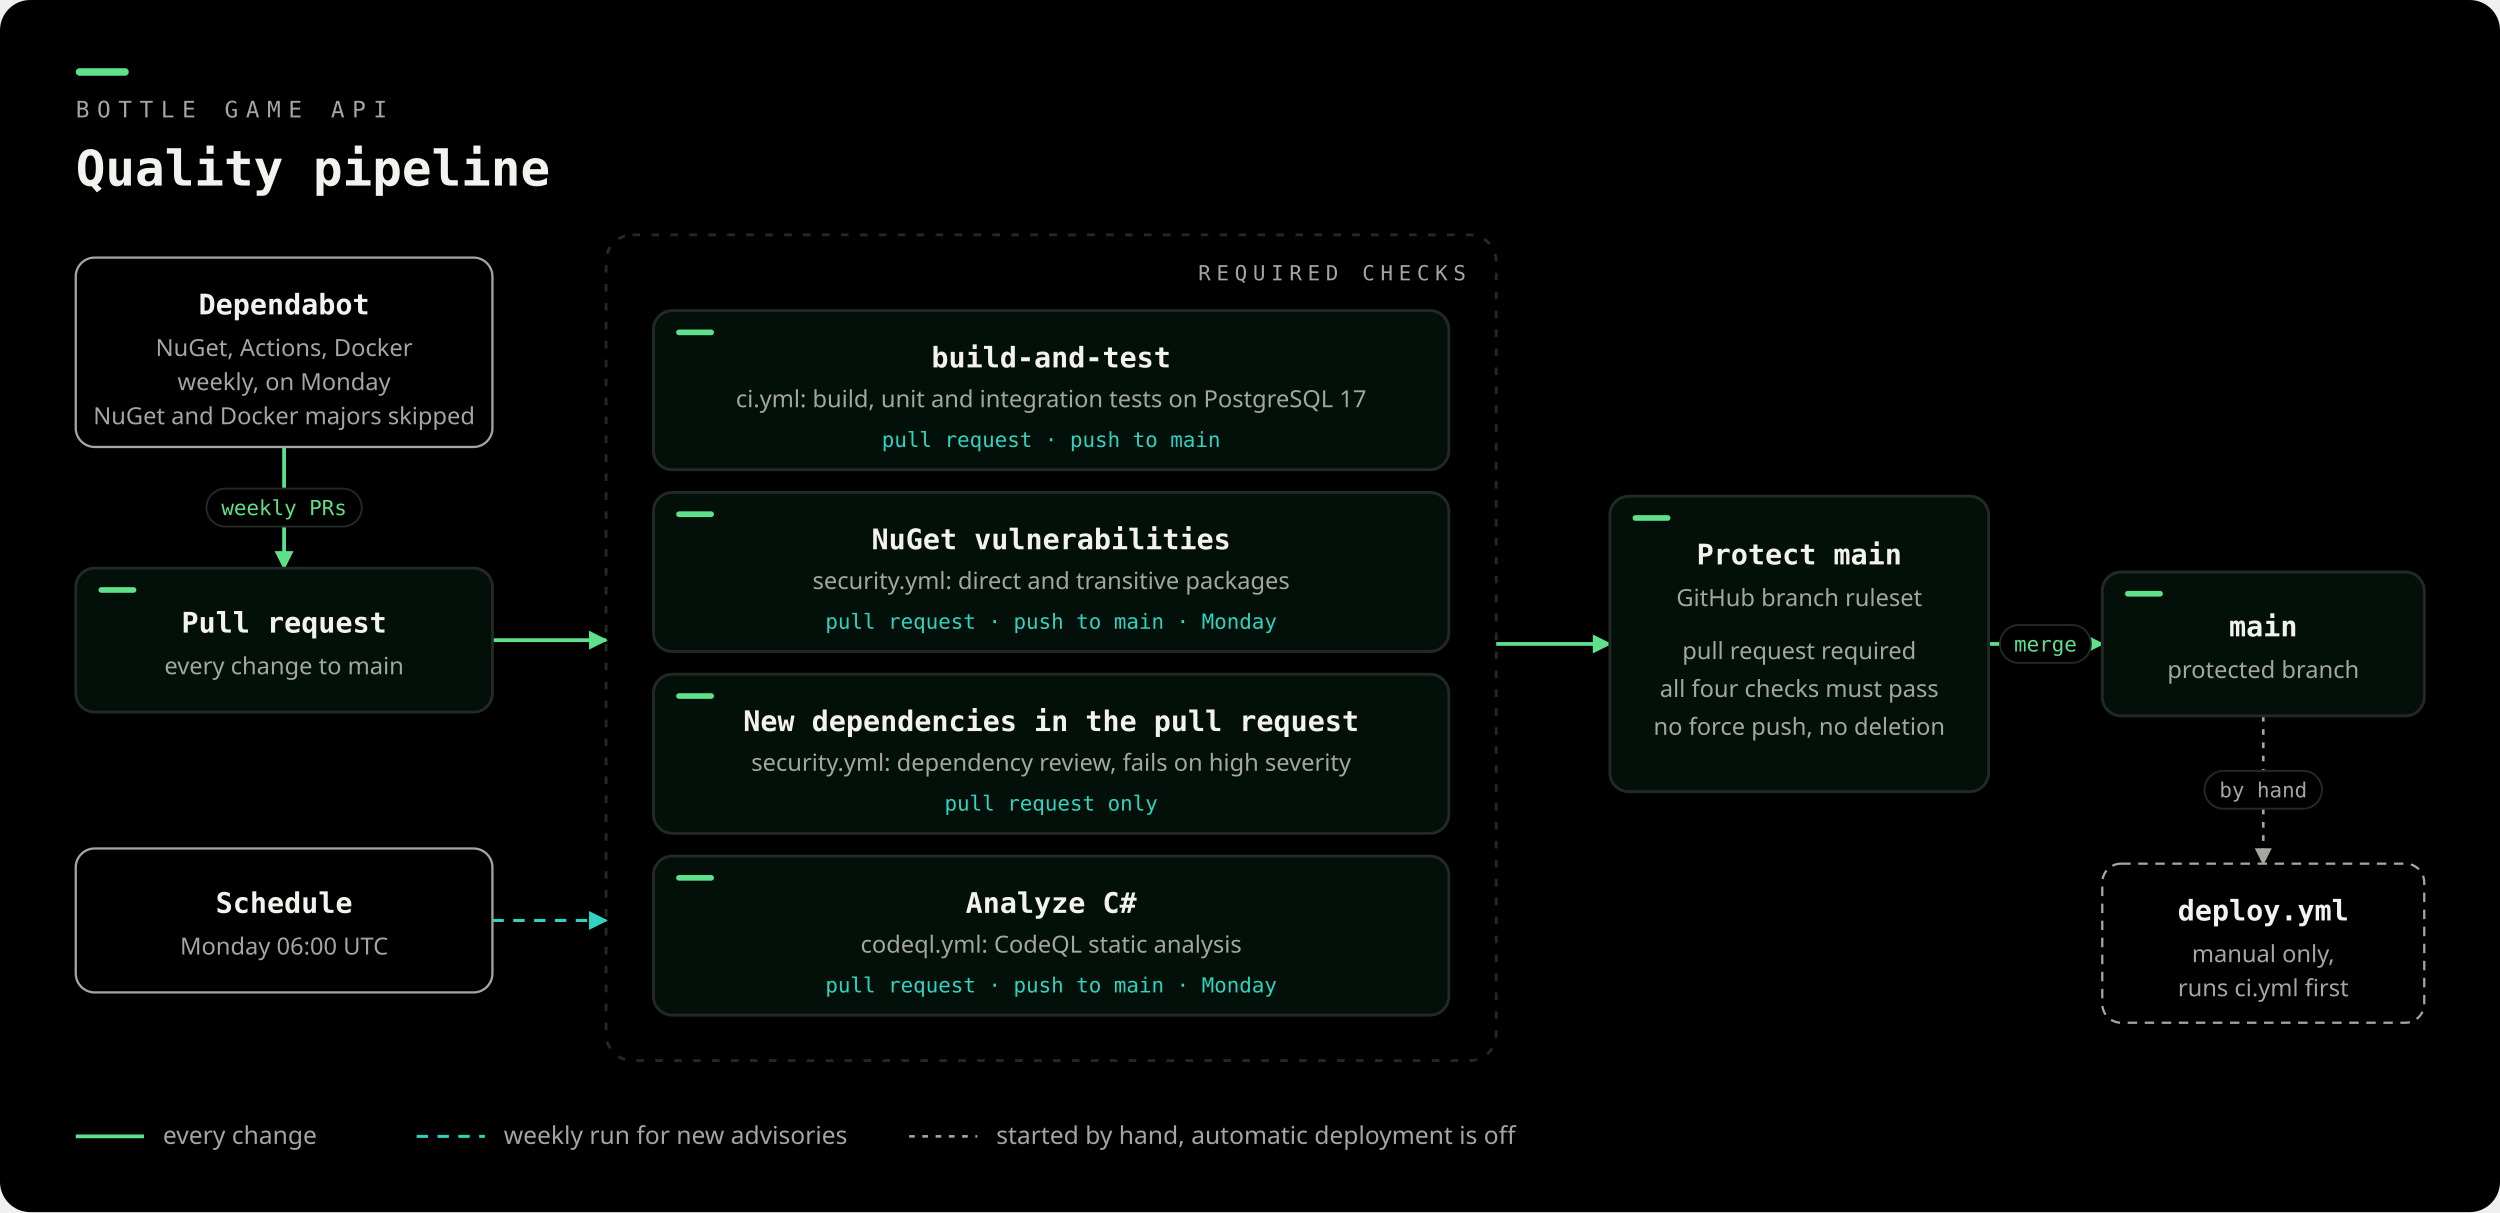
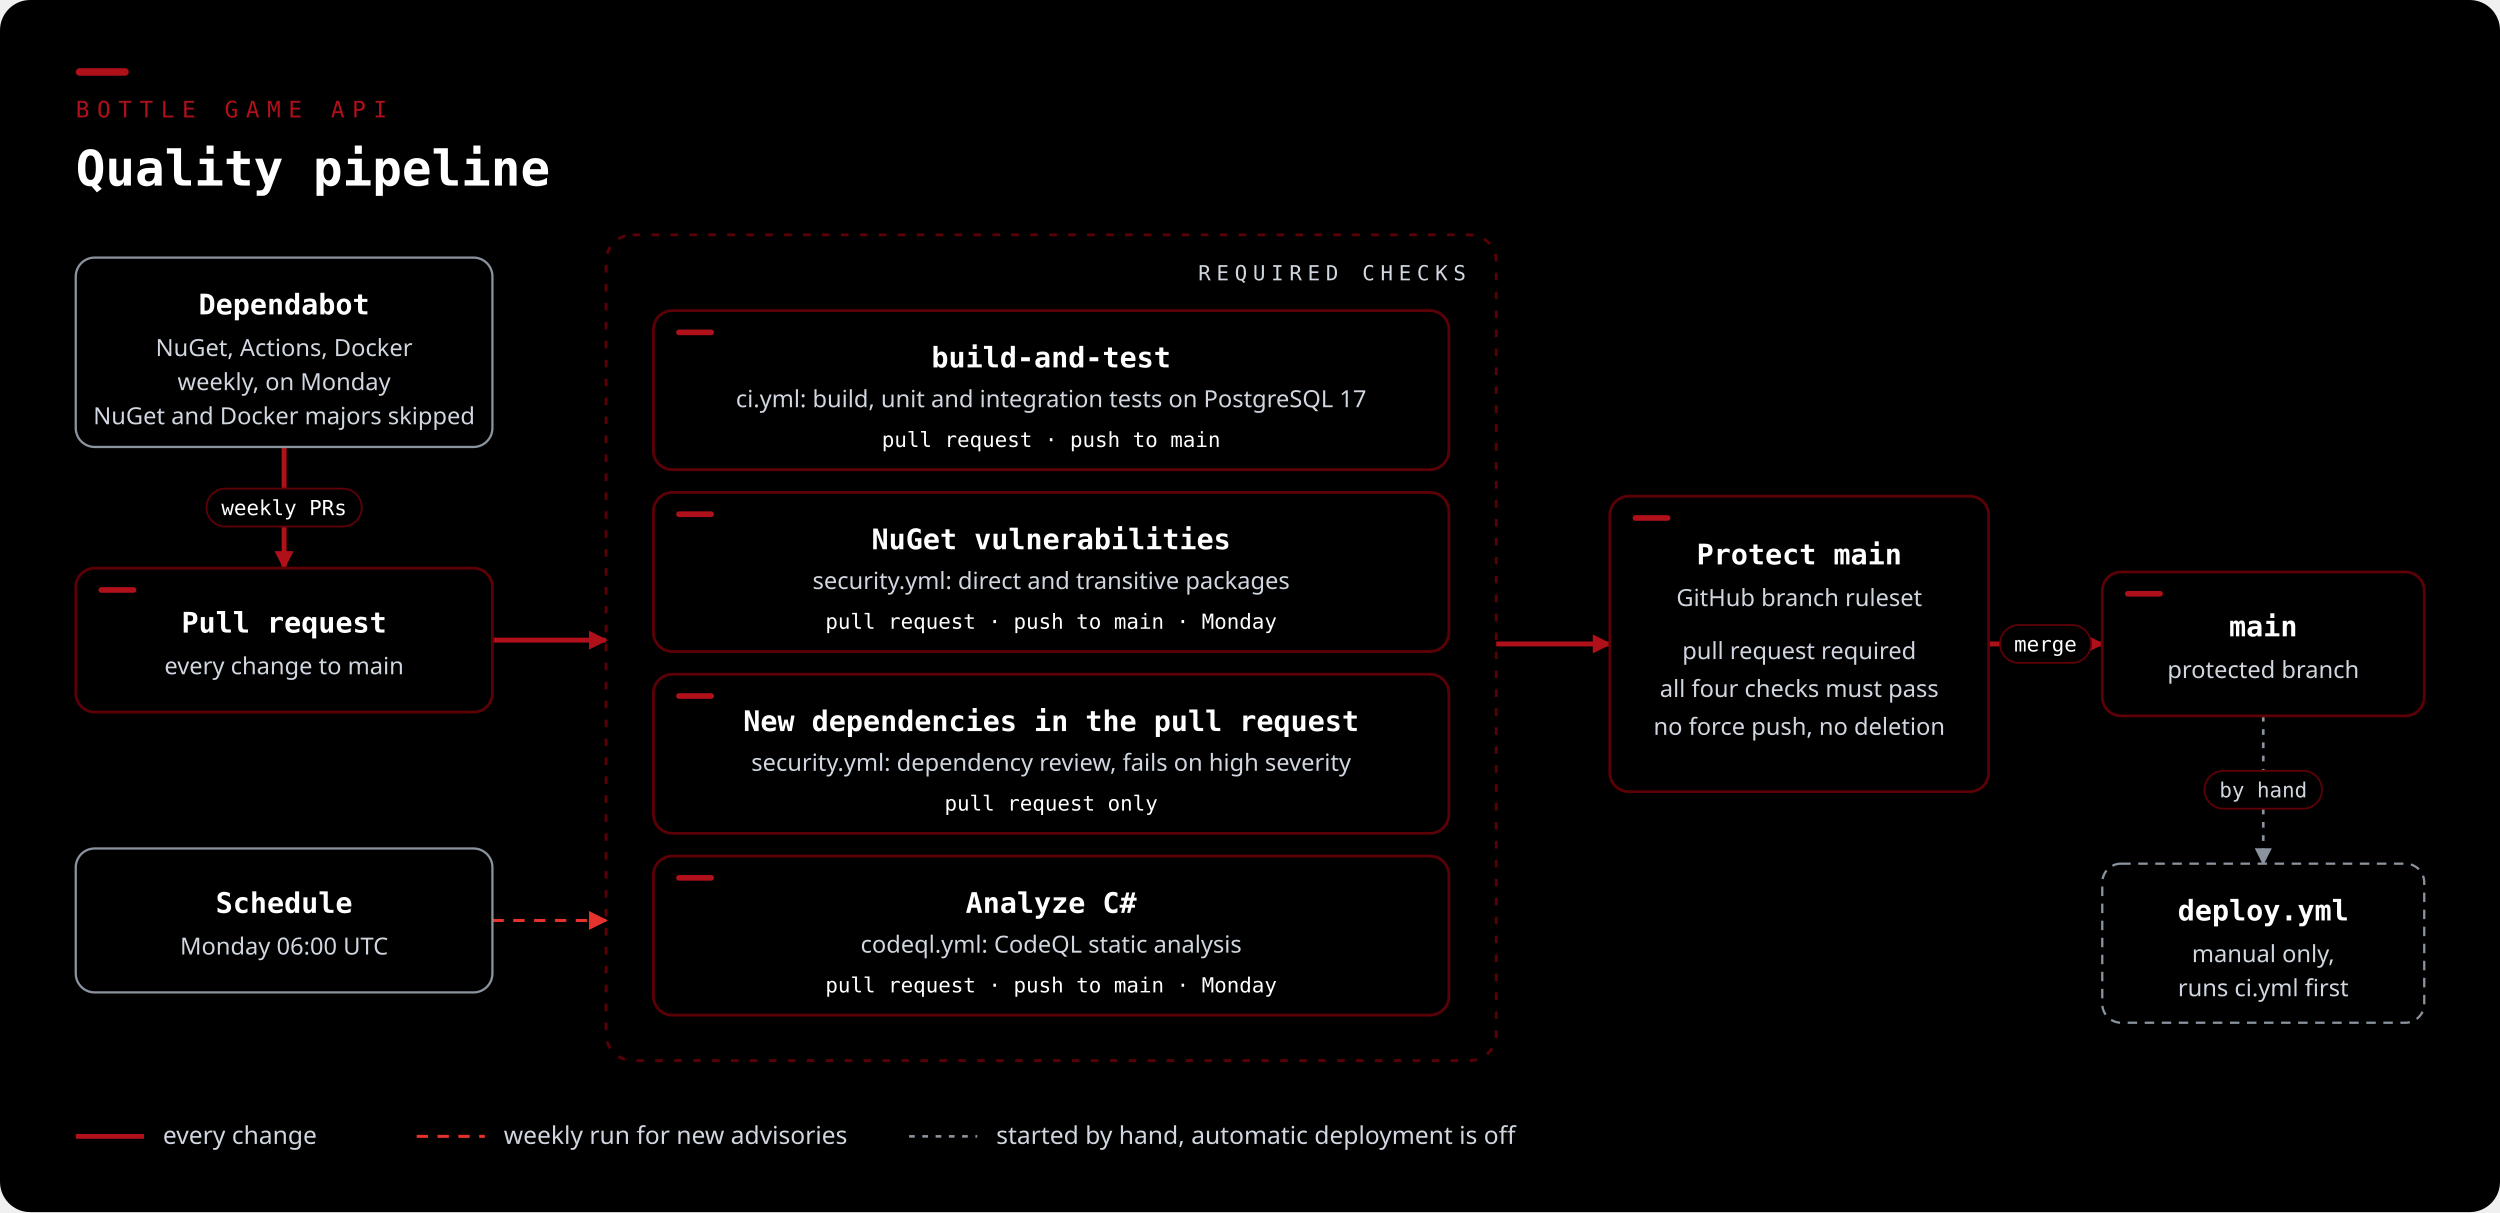
<svg xmlns="http://www.w3.org/2000/svg" width="1320" height="640" viewBox="0 0 1320 640">
  <defs>
    <style>
      .bg { fill: #000000; }
-       .node { fill: #03100a; stroke: #232a25; stroke-width: 1.5; }
-       .ext { fill: #000000; stroke: #a4a69f; stroke-width: 1.2; }
-       .off { fill: #000000; stroke: #a4a69f; stroke-width: 1.2; stroke-dasharray: 5 4; }
-       .region { fill: none; stroke: #232a25; stroke-width: 1.5; stroke-dasharray: 4 6; }
-       .bar { fill: #5fe08a; }
-       .t { font-family: 'JetBrains Mono', Consolas, monospace; font-weight: 700; font-size: 15px; fill: #f3f2ee; text-anchor: middle; }
-       .s { font-family: 'IBM Plex Sans', 'Segoe UI', sans-serif; font-weight: 400; font-size: 12.5px; fill: #a4a69f; text-anchor: middle; }
-       .when { font-family: 'JetBrains Mono', Consolas, monospace; font-weight: 500; font-size: 11px; fill: #2fd4c0; text-anchor: middle; }
-       .handle { font-family: 'JetBrains Mono', Consolas, monospace; font-weight: 500; font-size: 12px; letter-spacing: 4px; fill: #a4a69f; }
-       .title { font-family: 'JetBrains Mono', Consolas, monospace; font-weight: 700; font-size: 26px; fill: #f3f2ee; }
-       .caption { font-family: 'JetBrains Mono', Consolas, monospace; font-weight: 500; font-size: 11px; letter-spacing: 3px; fill: #a4a69f; }
-       .main { stroke: #5fe08a; stroke-width: 2; fill: none; stroke-linejoin: round; }
-       .second { stroke: #2fd4c0; stroke-width: 1.6; fill: none; stroke-dasharray: 6 5; stroke-linejoin: round; }
-       .manual { stroke: #a4a69f; stroke-width: 1.4; fill: none; stroke-dasharray: 3 4; stroke-linejoin: round; }
-       .pill { fill: #000000; stroke: #232a25; stroke-width: 1; }
+       .node { fill: #000000; stroke: #5a0006; stroke-width: 1.5; }
+       .ext { fill: #000000; stroke: #8b949e; stroke-width: 1.2; }
+       .off { fill: #000000; stroke: #8b949e; stroke-width: 1.2; stroke-dasharray: 5 4; }
+       .region { fill: none; stroke: #5a0006; stroke-width: 1.5; stroke-dasharray: 4 6; }
+       .bar { fill: #b0101a; }
+       .t { font-family: 'JetBrains Mono', Consolas, monospace; font-weight: 700; font-size: 15px; fill: #ffffff; text-anchor: middle; }
+       .s { font-family: 'IBM Plex Sans', 'Segoe UI', sans-serif; font-weight: 400; font-size: 12.5px; fill: #d1d7e0; text-anchor: middle; }
+       .when { font-family: 'JetBrains Mono', Consolas, monospace; font-weight: 500; font-size: 11px; fill: #ffffff; text-anchor: middle; }
+       .handle { font-family: 'JetBrains Mono', Consolas, monospace; font-weight: 500; font-size: 12px; letter-spacing: 4px; fill: #b0101a; }
+       .title { font-family: 'JetBrains Mono', Consolas, monospace; font-weight: 700; font-size: 26px; fill: #ffffff; }
+       .caption { font-family: 'JetBrains Mono', Consolas, monospace; font-weight: 500; font-size: 11px; letter-spacing: 3px; fill: #d1d7e0; }
+       .main { stroke: #b0101a; stroke-width: 2.6; fill: none; stroke-linejoin: round; }
+       .second { stroke: #e5322d; stroke-width: 1.6; fill: none; stroke-dasharray: 6 5; stroke-linejoin: round; }
+       .manual { stroke: #8b949e; stroke-width: 1.4; fill: none; stroke-dasharray: 3 4; stroke-linejoin: round; }
+       .pill { fill: #000000; stroke: #5a0006; stroke-width: 1; }
      .l { font-family: 'JetBrains Mono', Consolas, monospace; font-weight: 500; font-size: 11px; text-anchor: middle; }
-       .l-main { fill: #5fe08a; }
-       .l-ref { fill: #a4a69f; }
-       .legend { font-family: 'IBM Plex Sans', 'Segoe UI', sans-serif; font-size: 13px; fill: #a4a69f; }
+       .l-main { fill: #ffffff; }
+       .l-ref { fill: #d1d7e0; }
+       .legend { font-family: 'IBM Plex Sans', 'Segoe UI', sans-serif; font-size: 13px; fill: #d1d7e0; }
    </style>
    <marker id="arrow-main" viewBox="0 0 10 10" refX="9" refY="5" markerWidth="10" markerHeight="10" markerUnits="userSpaceOnUse" orient="auto">
-       <path d="M0,0 L10,5 L0,10 z" fill="#5fe08a" />
+       <path d="M0,0 L10,5 L0,10 z" fill="#b0101a" />
    </marker>
    <marker id="arrow-second" viewBox="0 0 10 10" refX="9" refY="5" markerWidth="10" markerHeight="10" markerUnits="userSpaceOnUse" orient="auto">
-       <path d="M0,0 L10,5 L0,10 z" fill="#2fd4c0" />
+       <path d="M0,0 L10,5 L0,10 z" fill="#e5322d" />
    </marker>
    <marker id="arrow-manual" viewBox="0 0 10 10" refX="9" refY="5" markerWidth="9" markerHeight="9" markerUnits="userSpaceOnUse" orient="auto">
-       <path d="M0,0 L10,5 L0,10 z" fill="#a4a69f" />
+       <path d="M0,0 L10,5 L0,10 z" fill="#8b949e" />
    </marker>
  </defs>
  <rect class="bg" width="1320" height="640" rx="16" />
  <rect class="bar" x="40" y="36" width="28" height="4" rx="2" />
  <text class="handle" x="40" y="62">BOTTLE GAME API</text>
  <text class="title" x="40" y="98">Quality pipeline</text>
  <rect class="region" x="320" y="124" width="470" height="436" rx="14" />
  <text class="caption" x="774" y="148" text-anchor="end">REQUIRED CHECKS</text>
  <path class="main" d="M150,236 V300" marker-end="url(#arrow-main)" />
  <path class="main" d="M260,338 H320" marker-end="url(#arrow-main)" />
  <path class="second" d="M260,486 H320" marker-end="url(#arrow-second)" />
  <path class="main" d="M790,340 H850" marker-end="url(#arrow-main)" />
  <path class="main" d="M1050,340 H1110" marker-end="url(#arrow-main)" />
  <path class="manual" d="M1195,378 V456" marker-end="url(#arrow-manual)" />
  <rect class="pill" x="109" y="258" width="82" height="20" rx="10" />
  <text class="l l-main" x="150" y="272">weekly PRs</text>
  <rect class="pill" x="1056" y="330" width="48" height="20" rx="10" />
  <text class="l l-main" x="1080" y="344">merge</text>
  <rect class="pill" x="1164" y="407" width="62" height="20" rx="10" />
  <text class="l l-ref" x="1195" y="421">by hand</text>
  <rect class="ext" x="40" y="136" width="220" height="100" rx="10" />
  <text class="t" x="150" y="166">Dependabot</text>
  <text class="s" x="150" y="188">NuGet, Actions, Docker</text>
  <text class="s" x="150" y="206">weekly, on Monday</text>
  <text class="s" x="150" y="224">NuGet and Docker majors skipped</text>
  <rect class="node" x="40" y="300" width="220" height="76" rx="10" />
  <rect class="bar" x="52" y="310" width="20" height="3" rx="1.5" />
  <text class="t" x="150" y="334">Pull request</text>
  <text class="s" x="150" y="356">every change to main</text>
  <rect class="ext" x="40" y="448" width="220" height="76" rx="10" />
  <text class="t" x="150" y="482">Schedule</text>
  <text class="s" x="150" y="504">Monday 06:00 UTC</text>
  <rect class="node" x="345" y="164" width="420" height="84" rx="10" />
  <rect class="bar" x="357" y="174" width="20" height="3" rx="1.5" />
  <text class="t" x="555" y="194">build-and-test</text>
  <text class="s" x="555" y="215">ci.yml: build, unit and integration tests on PostgreSQL 17</text>
  <text class="when" x="555" y="236">pull request · push to main</text>
  <rect class="node" x="345" y="260" width="420" height="84" rx="10" />
  <rect class="bar" x="357" y="270" width="20" height="3" rx="1.5" />
  <text class="t" x="555" y="290">NuGet vulnerabilities</text>
  <text class="s" x="555" y="311">security.yml: direct and transitive packages</text>
  <text class="when" x="555" y="332">pull request · push to main · Monday</text>
  <rect class="node" x="345" y="356" width="420" height="84" rx="10" />
  <rect class="bar" x="357" y="366" width="20" height="3" rx="1.5" />
  <text class="t" x="555" y="386">New dependencies in the pull request</text>
  <text class="s" x="555" y="407">security.yml: dependency review, fails on high severity</text>
  <text class="when" x="555" y="428">pull request only</text>
  <rect class="node" x="345" y="452" width="420" height="84" rx="10" />
  <rect class="bar" x="357" y="462" width="20" height="3" rx="1.5" />
  <text class="t" x="555" y="482">Analyze C#</text>
  <text class="s" x="555" y="503">codeql.yml: CodeQL static analysis</text>
  <text class="when" x="555" y="524">pull request · push to main · Monday</text>
  <rect class="node" x="850" y="262" width="200" height="156" rx="10" />
  <rect class="bar" x="862" y="272" width="20" height="3" rx="1.5" />
  <text class="t" x="950" y="298">Protect main</text>
  <text class="s" x="950" y="320">GitHub branch ruleset</text>
  <text class="s" x="950" y="348">pull request required</text>
  <text class="s" x="950" y="368">all four checks must pass</text>
  <text class="s" x="950" y="388">no force push, no deletion</text>
  <rect class="node" x="1110" y="302" width="170" height="76" rx="10" />
  <rect class="bar" x="1122" y="312" width="20" height="3" rx="1.5" />
  <text class="t" x="1195" y="336">main</text>
  <text class="s" x="1195" y="358">protected branch</text>
  <rect class="off" x="1110" y="456" width="170" height="84" rx="10" />
  <text class="t" x="1195" y="486">deploy.yml</text>
  <text class="s" x="1195" y="508">manual only,</text>
  <text class="s" x="1195" y="526">runs ci.yml first</text>
  <path class="main" d="M40,600 H76" />
  <text class="legend" x="86" y="604">every change</text>
  <path class="second" d="M220,600 H256" />
  <text class="legend" x="266" y="604">weekly run for new advisories</text>
  <path class="manual" d="M480,600 H516" />
  <text class="legend" x="526" y="604">started by hand, automatic deployment is off</text>
</svg>
